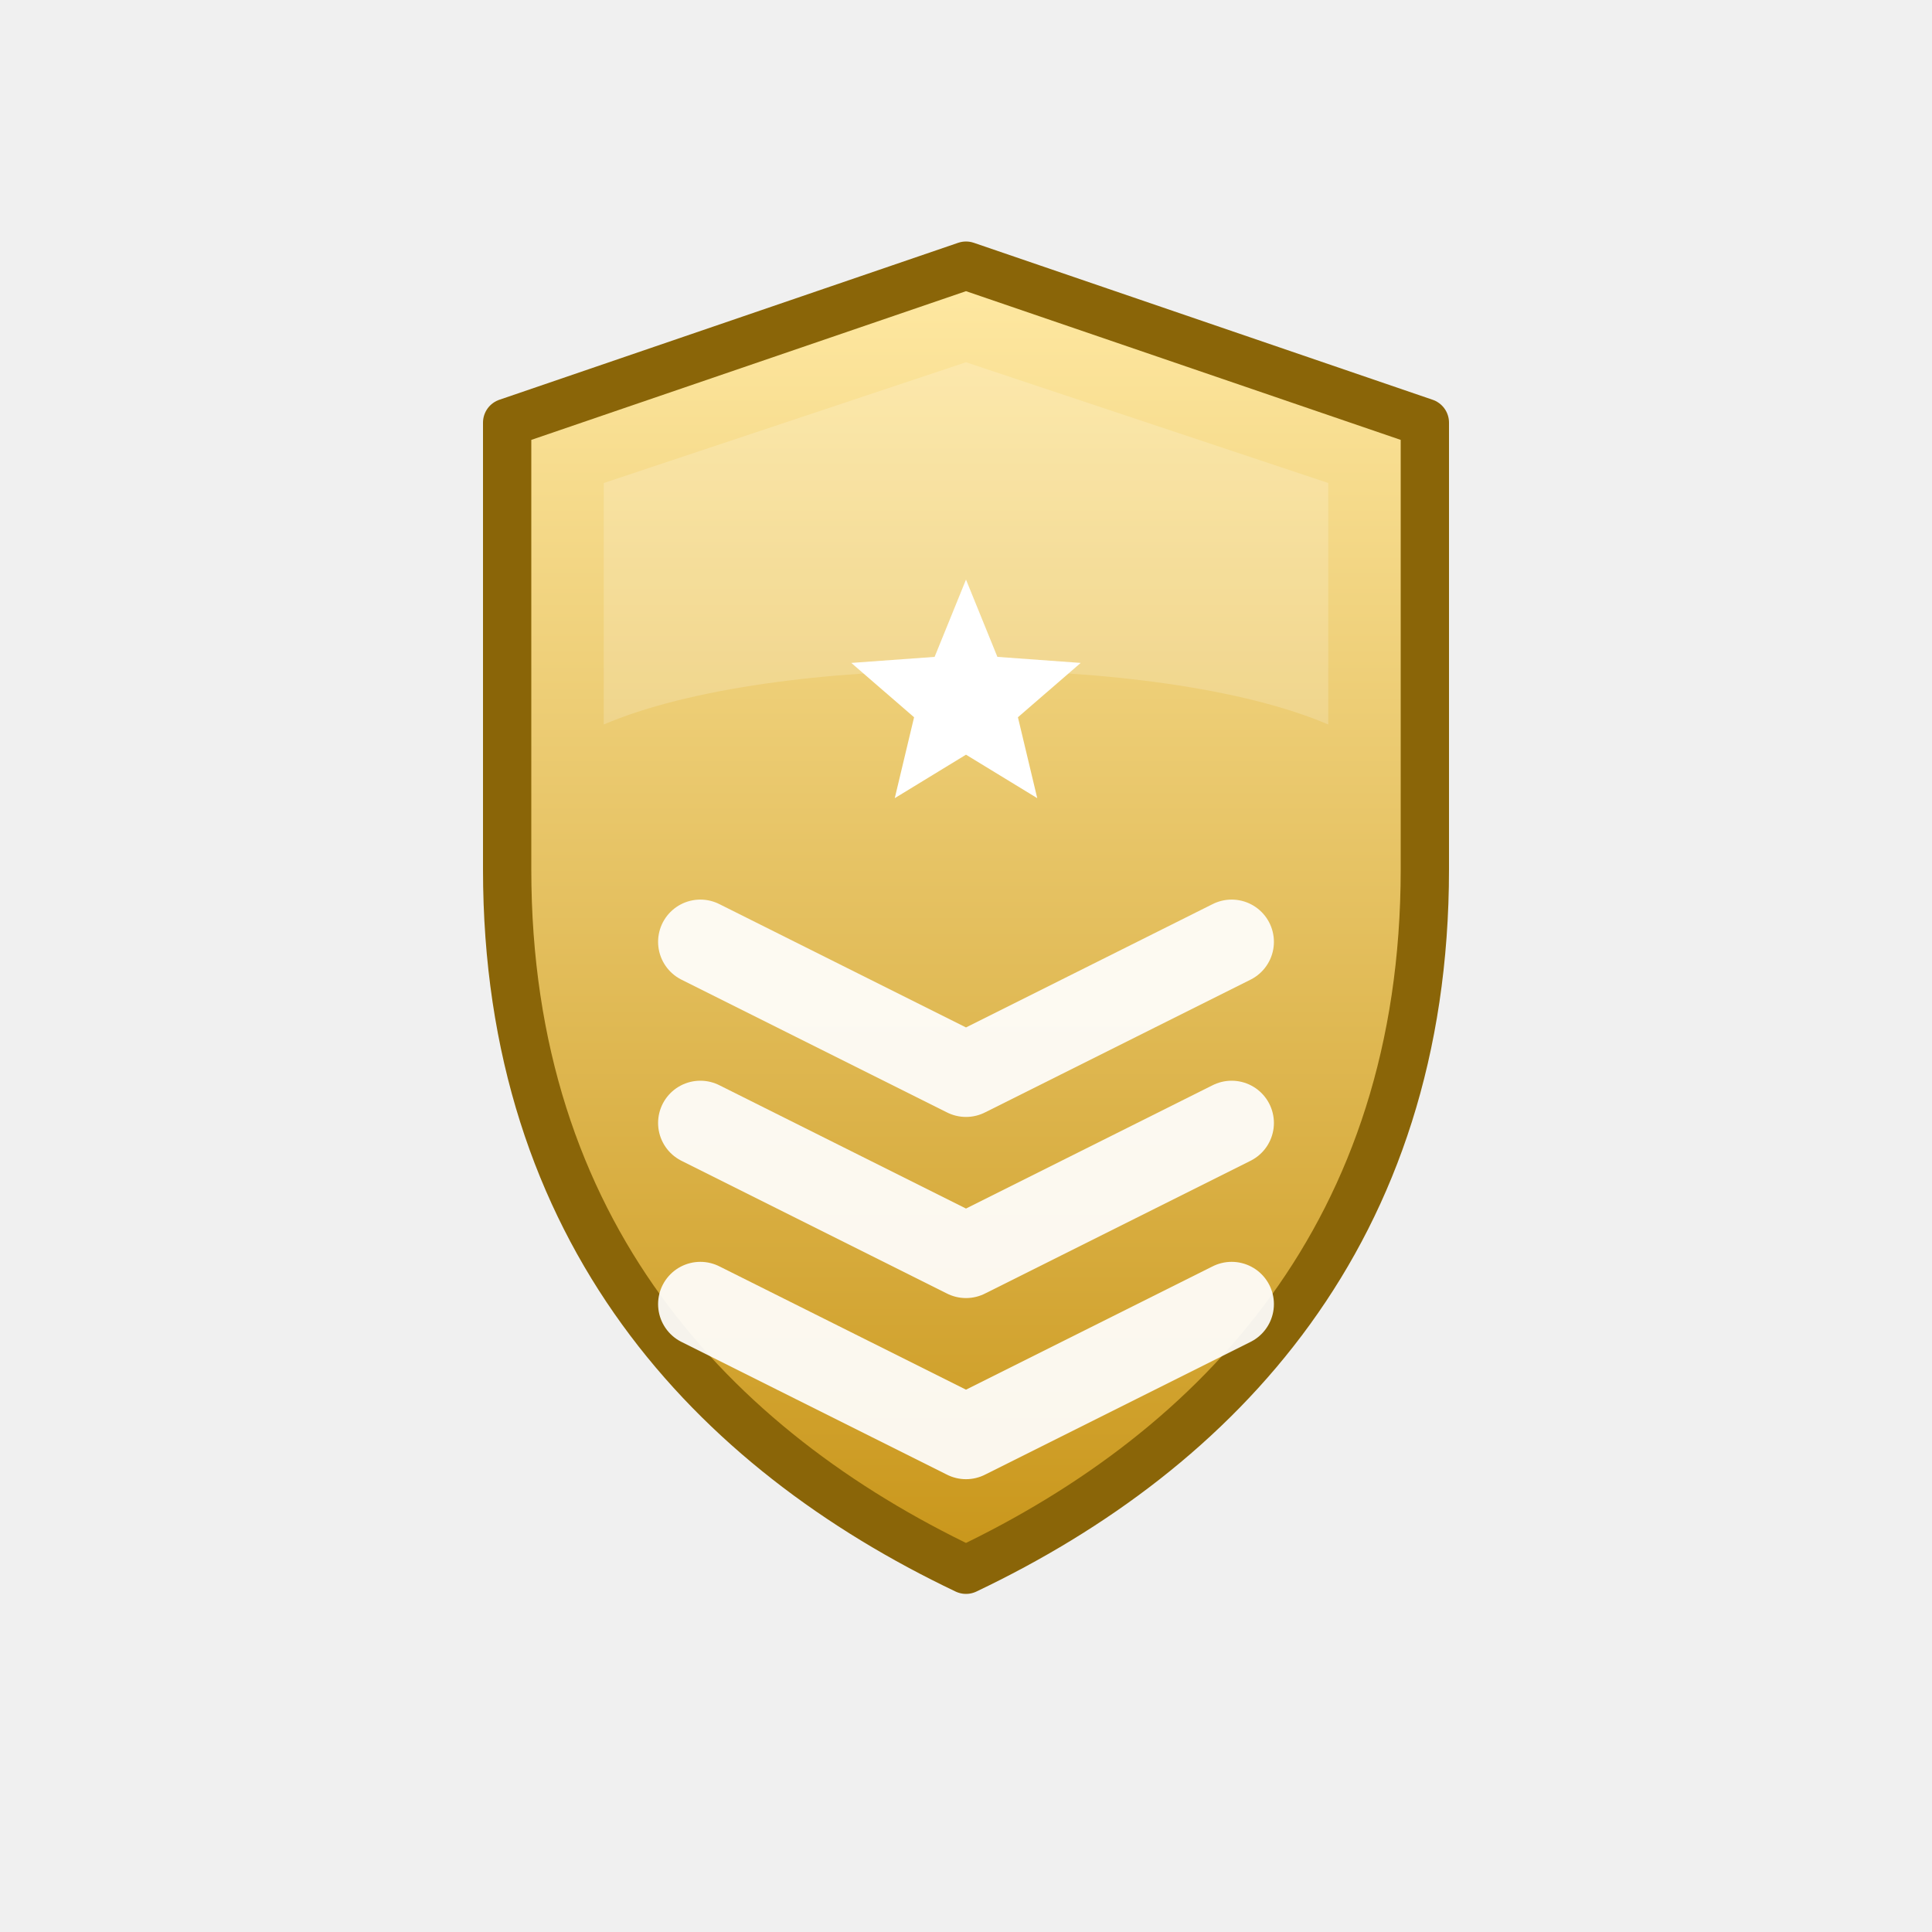
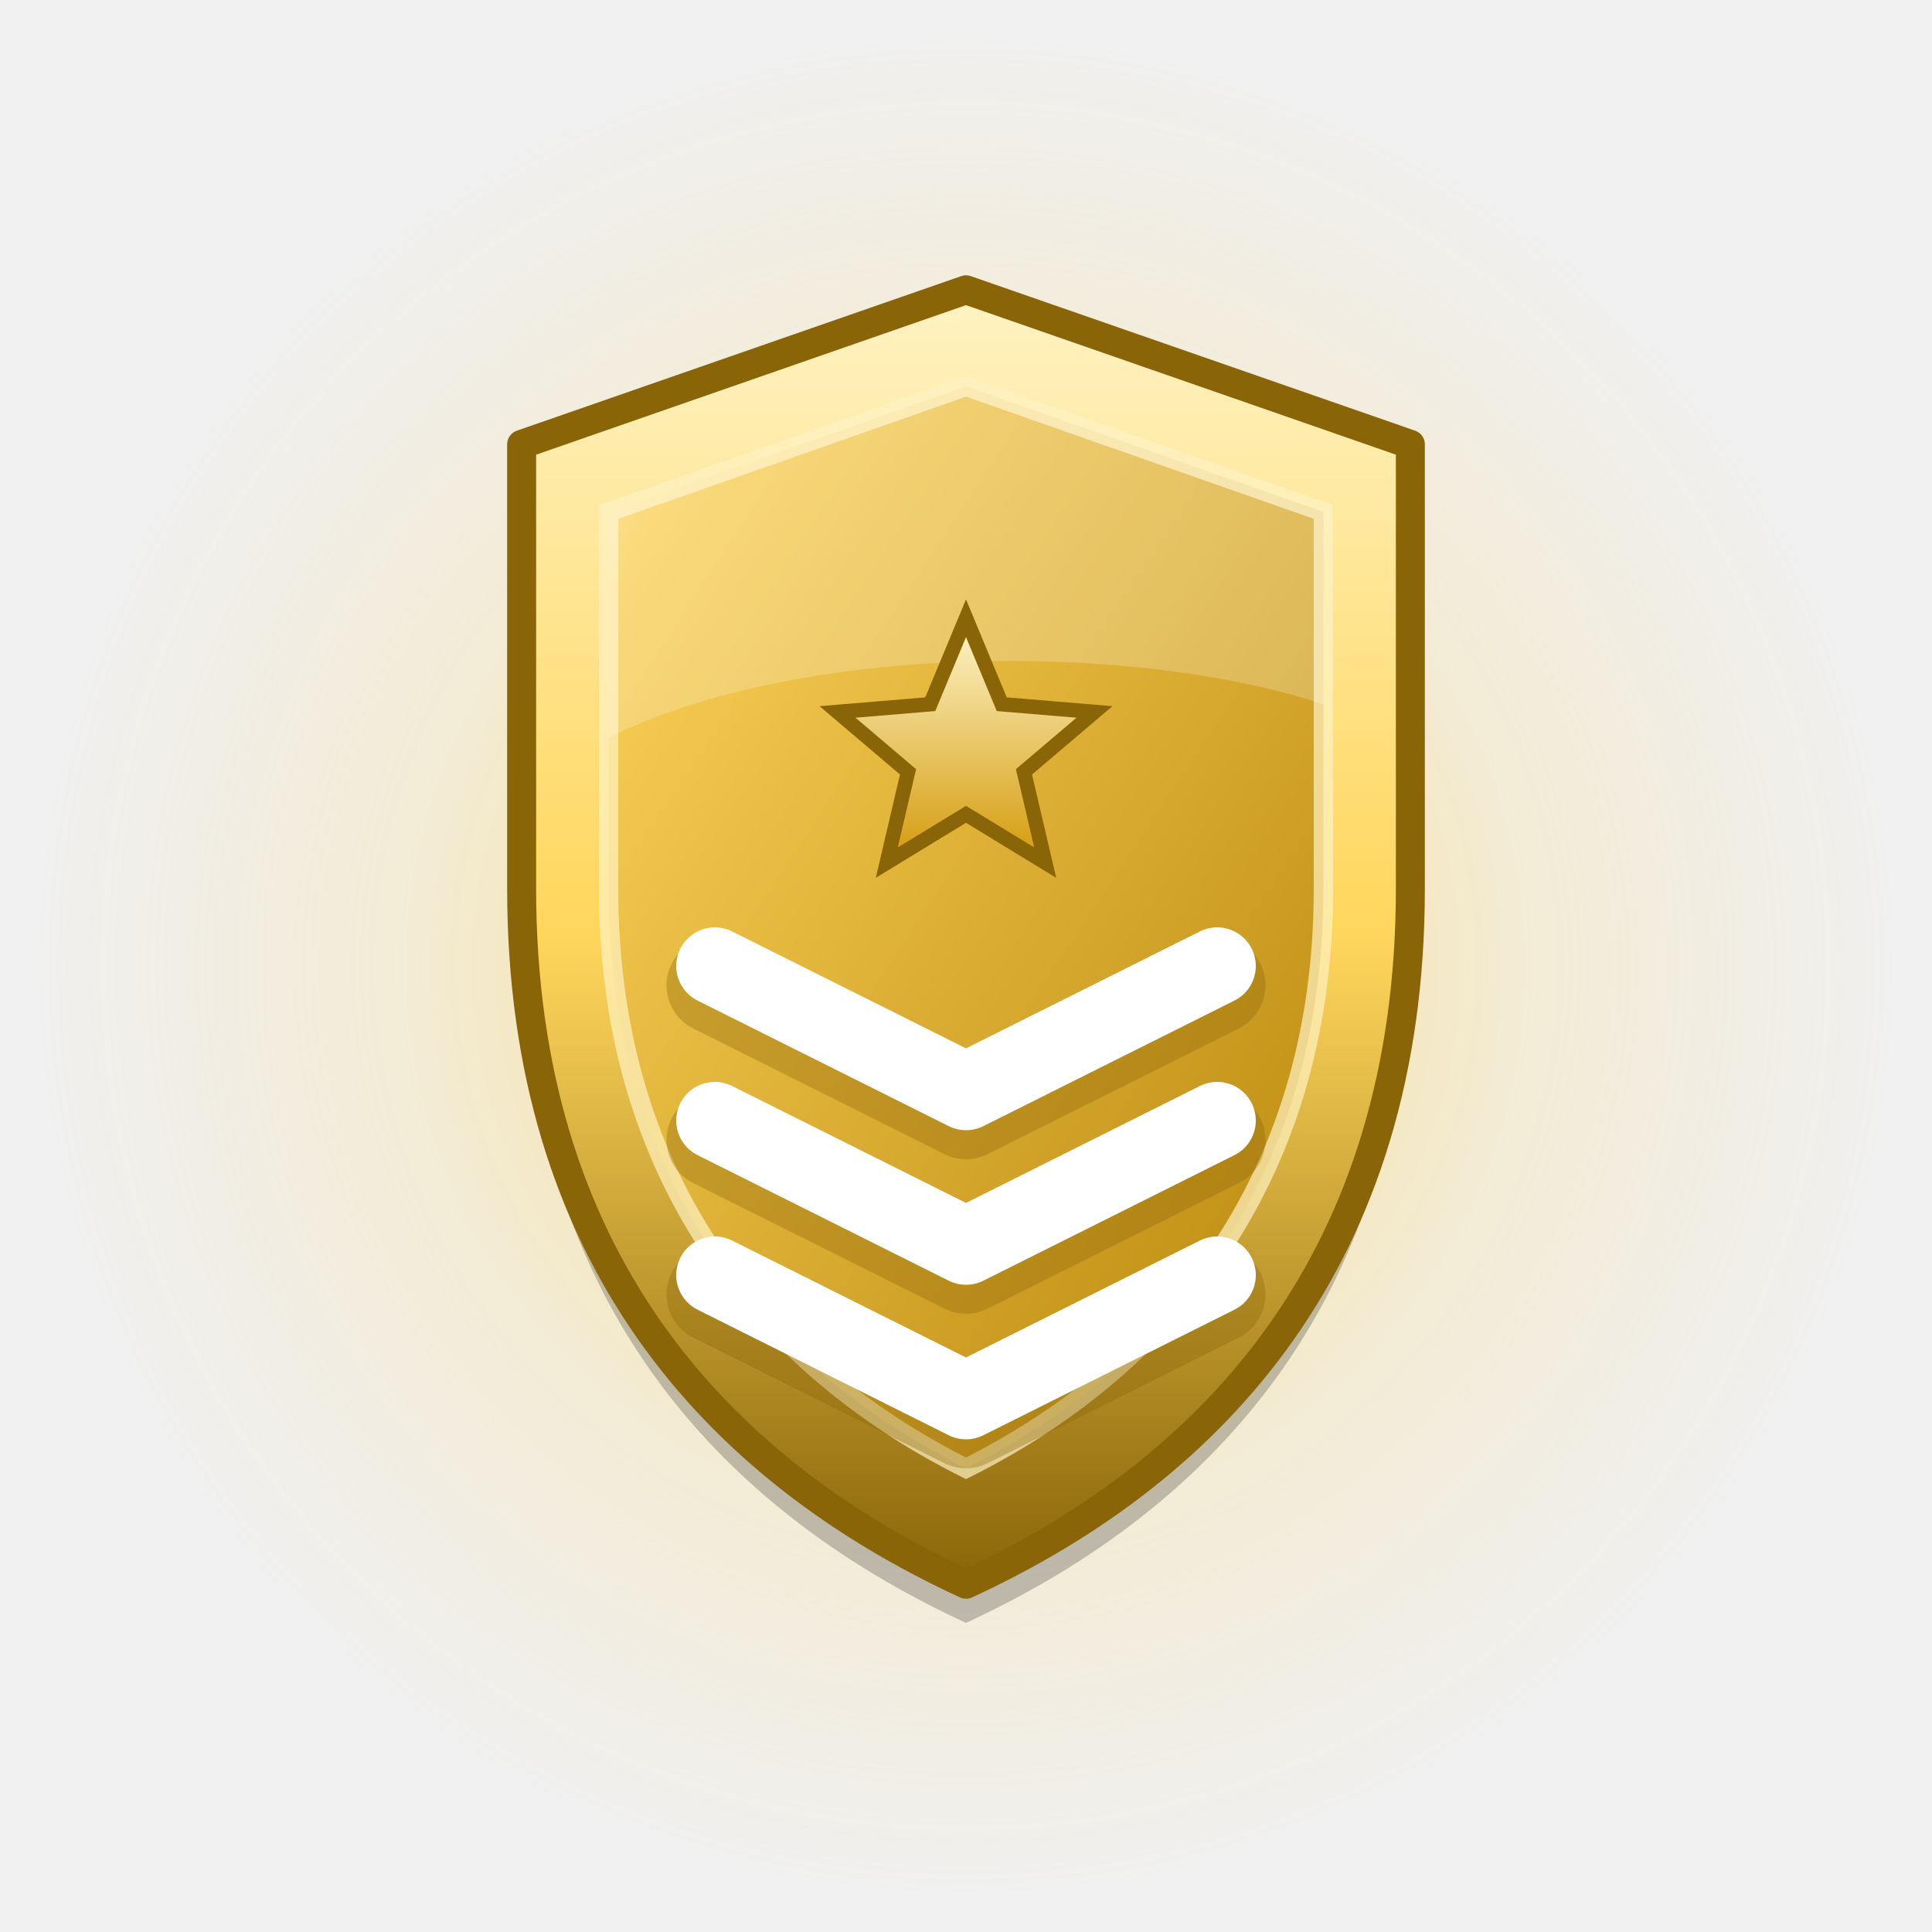
- <svg xmlns="http://www.w3.org/2000/svg" viewBox="0 0 160 160" width="160" height="160" role="img" aria-label="Rango oro">
+ <svg xmlns="http://www.w3.org/2000/svg" viewBox="0 0 200 200" width="200" height="200" role="img" aria-label="Rango oro">
+   <style>.tw{animation:tw 2.4s ease-in-out infinite;transform-box:fill-box}@keyframes tw{0%,100%{opacity:.15;transform:scale(.55)}50%{opacity:1;transform:scale(1)}}.shine{animation:sh 3.6s ease-in-out infinite}@keyframes sh{0%{transform:translateX(-150px)}55%,100%{transform:translateX(150px)}}.rays{animation:rot 18s linear infinite;transform-origin:100px 100px}@keyframes rot{to{transform:rotate(360deg)}}.aura{animation:pulse 2.8s ease-in-out infinite;transform-origin:100px 100px}@keyframes pulse{0%,100%{opacity:.75;transform:scale(.94)}50%{opacity:1;transform:scale(1.04)}}@media (prefers-reduced-motion:reduce){.tw,.shine,.rays,.aura{animation:none}}</style>
  <defs>
-     <linearGradient id="g_oro" x1="0" y1="0" x2="0" y2="1">
-       <stop offset="0" stop-color="#ffe9a3" />
-       <stop offset="1" stop-color="#c9961a" />
+     <linearGradient id="oro_rim" x1="0" y1="0" x2="0" y2="1">
+       <stop offset="0" stop-color="#fff3c4" />
+       <stop offset="0.5" stop-color="#ffd65c" />
+       <stop offset="1" stop-color="#8a6508" />
    </linearGradient>
+     <linearGradient id="oro_field" x1="0" y1="0" x2="1" y2="1">
+       <stop offset="0" stop-color="#ffd65c" />
+       <stop offset="1" stop-color="#b8860b" />
+     </linearGradient>
+     <linearGradient id="oro_wing" x1="0" y1="0" x2="0" y2="1">
+       <stop offset="0" stop-color="#fff3c4" />
+       <stop offset="1" stop-color="#b8860b" />
+     </linearGradient>
+     <clipPath id="oro_clip">
+       <path d="M100 40 L137 53 V92 C137 123 120 142 100 152 C80 142 63 123 63 92 V53 Z" />
+     </clipPath>
+     <linearGradient id="oro_shine" x1="0" y1="0" x2="1" y2="0">
+       <stop offset="0" stop-color="#fff" stop-opacity="0" />
+       <stop offset="0.5" stop-color="#fff" stop-opacity="0.75" />
+       <stop offset="1" stop-color="#fff" stop-opacity="0" />
+     </linearGradient>
+     <linearGradient id="oro_gem" x1="0" y1="0" x2="0" y2="1">
+       <stop offset="0" stop-color="#ffffff" />
+       <stop offset="0.45" stop-color="#ffd65c" />
+       <stop offset="1" stop-color="#8a6508" />
+     </linearGradient>
+     <linearGradient id="oro_gold" x1="0" y1="0" x2="0" y2="1">
+       <stop offset="0" stop-color="#fff6cc" />
+       <stop offset="1" stop-color="#d49a0a" />
+     </linearGradient>
+     <radialGradient id="oro_aura">
+       <stop offset="0" stop-color="#ffd65c" stop-opacity="0.75" />
+       <stop offset="0.6" stop-color="#ffd65c" stop-opacity="0.18" />
+       <stop offset="1" stop-color="#ffd65c" stop-opacity="0" />
+     </radialGradient>
  </defs>
-   <path d="M80 22 L118 35 V72 C118 102 101 120 80 130 C59 120 42 102 42 72 V35 Z" fill="url(#g_oro)" stroke="#8a6508" stroke-width="4" stroke-linejoin="round" />
-   <path d="M80 30 L110 40 V60 C96 54 64 54 50 60 V40 Z" fill="#ffffff" opacity="0.18" />
-   <path d="M58 78 L80 89 L102 78" fill="none" stroke="#ffffff" stroke-width="7" stroke-linecap="round" stroke-linejoin="round" opacity="0.92" />
-   <path d="M58 93 L80 104 L102 93" fill="none" stroke="#ffffff" stroke-width="7" stroke-linecap="round" stroke-linejoin="round" opacity="0.92" />
-   <path d="M58 108 L80 119 L102 108" fill="none" stroke="#ffffff" stroke-width="7" stroke-linecap="round" stroke-linejoin="round" opacity="0.92" />
-   <polygon points="80.0,48.0 82.6,54.4 89.5,54.9 84.3,59.4 85.9,66.1 80.0,62.5 74.1,66.1 75.7,59.4 70.5,54.9 77.4,54.4" fill="#ffffff" />
+   <circle class="aura" cx="100" cy="100" r="96" fill="url(#oro_aura)" />
+   <path d="M100 30 L146 46 V92 C146 130 126 152 100 164 C74 152 54 130 54 92 V46 Z" transform="translate(0 4)" fill="#000" opacity="0.22" />
+   <path d="M100 30 L146 46 V92 C146 130 126 152 100 164 C74 152 54 130 54 92 V46 Z" fill="url(#oro_rim)" stroke="#8a6508" stroke-width="3" stroke-linejoin="round" />
+   <path d="M100 40 L137 53 V92 C137 123 120 142 100 152 C80 142 63 123 63 92 V53 Z" fill="url(#oro_field)" stroke="#fff3c4" stroke-width="2" stroke-opacity="0.7" />
+   <g clip-path="url(#oro_clip)">
+     <path d="M60 40 L140 40 L140 74 C120 66 80 66 60 78 Z" fill="#fff" opacity="0.22" />
+     <rect class="shine" x="40" y="20" width="44" height="160" fill="url(#oro_shine)" transform="skewX(-18)" />
+   </g>
+   <path d="M74 100 L100 113 L126 100" fill="none" stroke="#8a6508" stroke-width="10" stroke-linecap="round" stroke-linejoin="round" opacity="0.35" transform="translate(0 2)" />
+   <path d="M74 100 L100 113 L126 100" fill="none" stroke="#ffffff" stroke-width="8" stroke-linecap="round" stroke-linejoin="round" />
+   <path d="M74 116 L100 129 L126 116" fill="none" stroke="#8a6508" stroke-width="10" stroke-linecap="round" stroke-linejoin="round" opacity="0.35" transform="translate(0 2)" />
+   <path d="M74 116 L100 129 L126 116" fill="none" stroke="#ffffff" stroke-width="8" stroke-linecap="round" stroke-linejoin="round" />
+   <path d="M74 132 L100 145 L126 132" fill="none" stroke="#8a6508" stroke-width="10" stroke-linecap="round" stroke-linejoin="round" opacity="0.35" transform="translate(0 2)" />
+   <path d="M74 132 L100 145 L126 132" fill="none" stroke="#ffffff" stroke-width="8" stroke-linecap="round" stroke-linejoin="round" />
+   <polygon points="100.0,64.0 103.7,72.9 113.3,73.7 106.0,79.9 108.2,89.3 100.0,84.3 91.8,89.3 94.0,79.9 86.7,73.7 96.3,72.9" fill="url(#oro_gold)" stroke="#8a6508" stroke-width="1.5" />
</svg>
